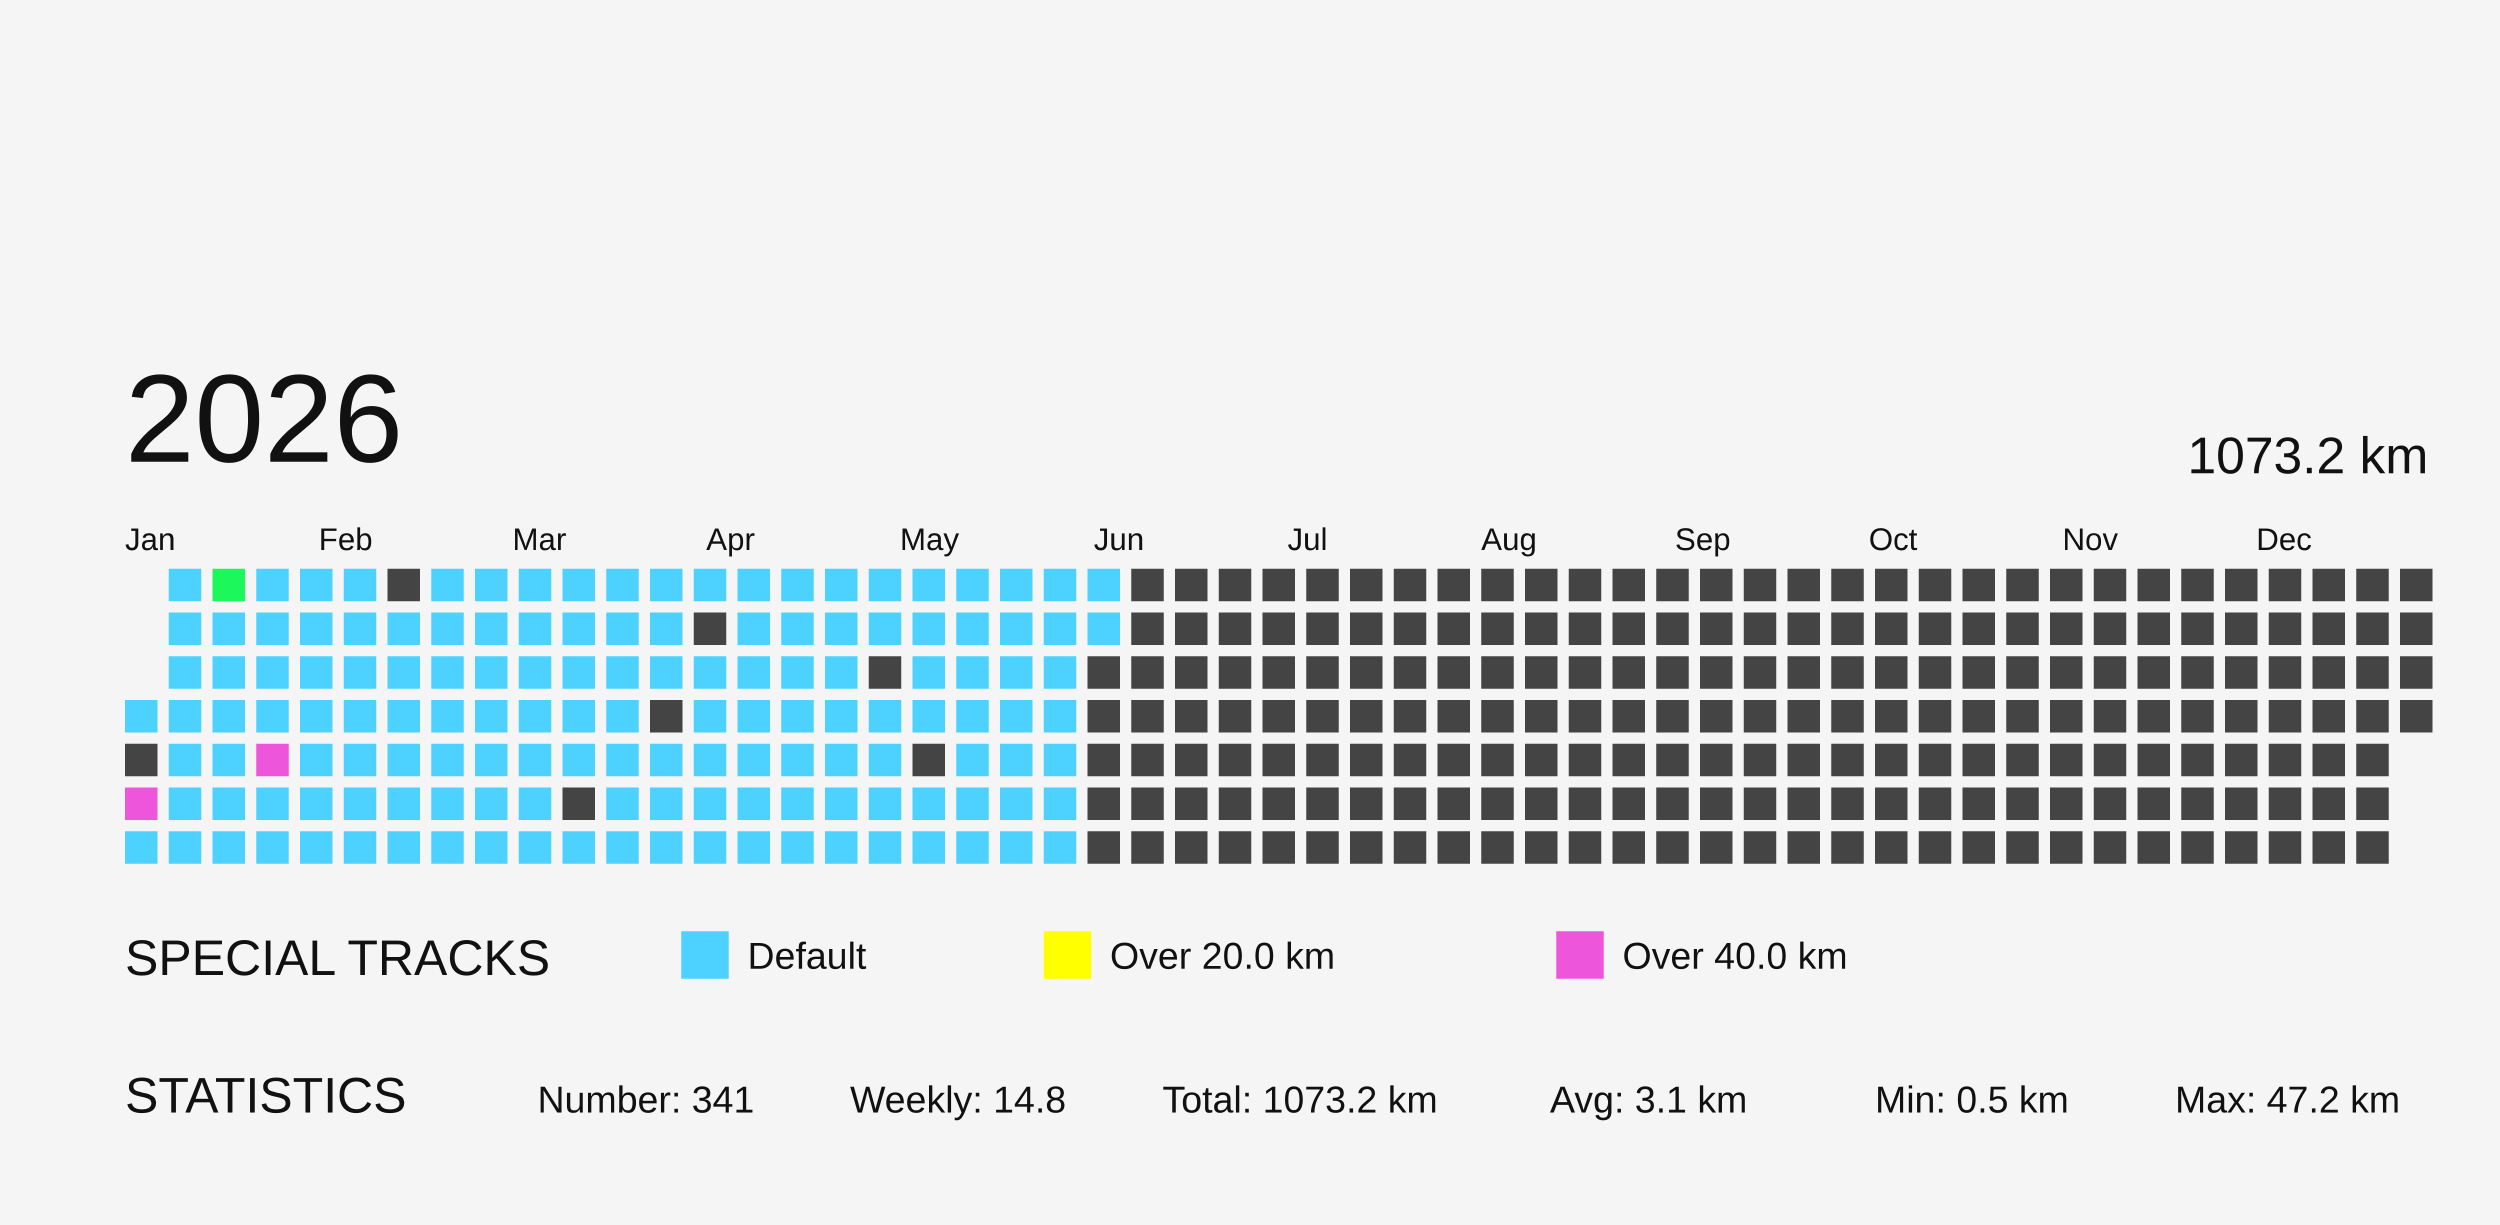
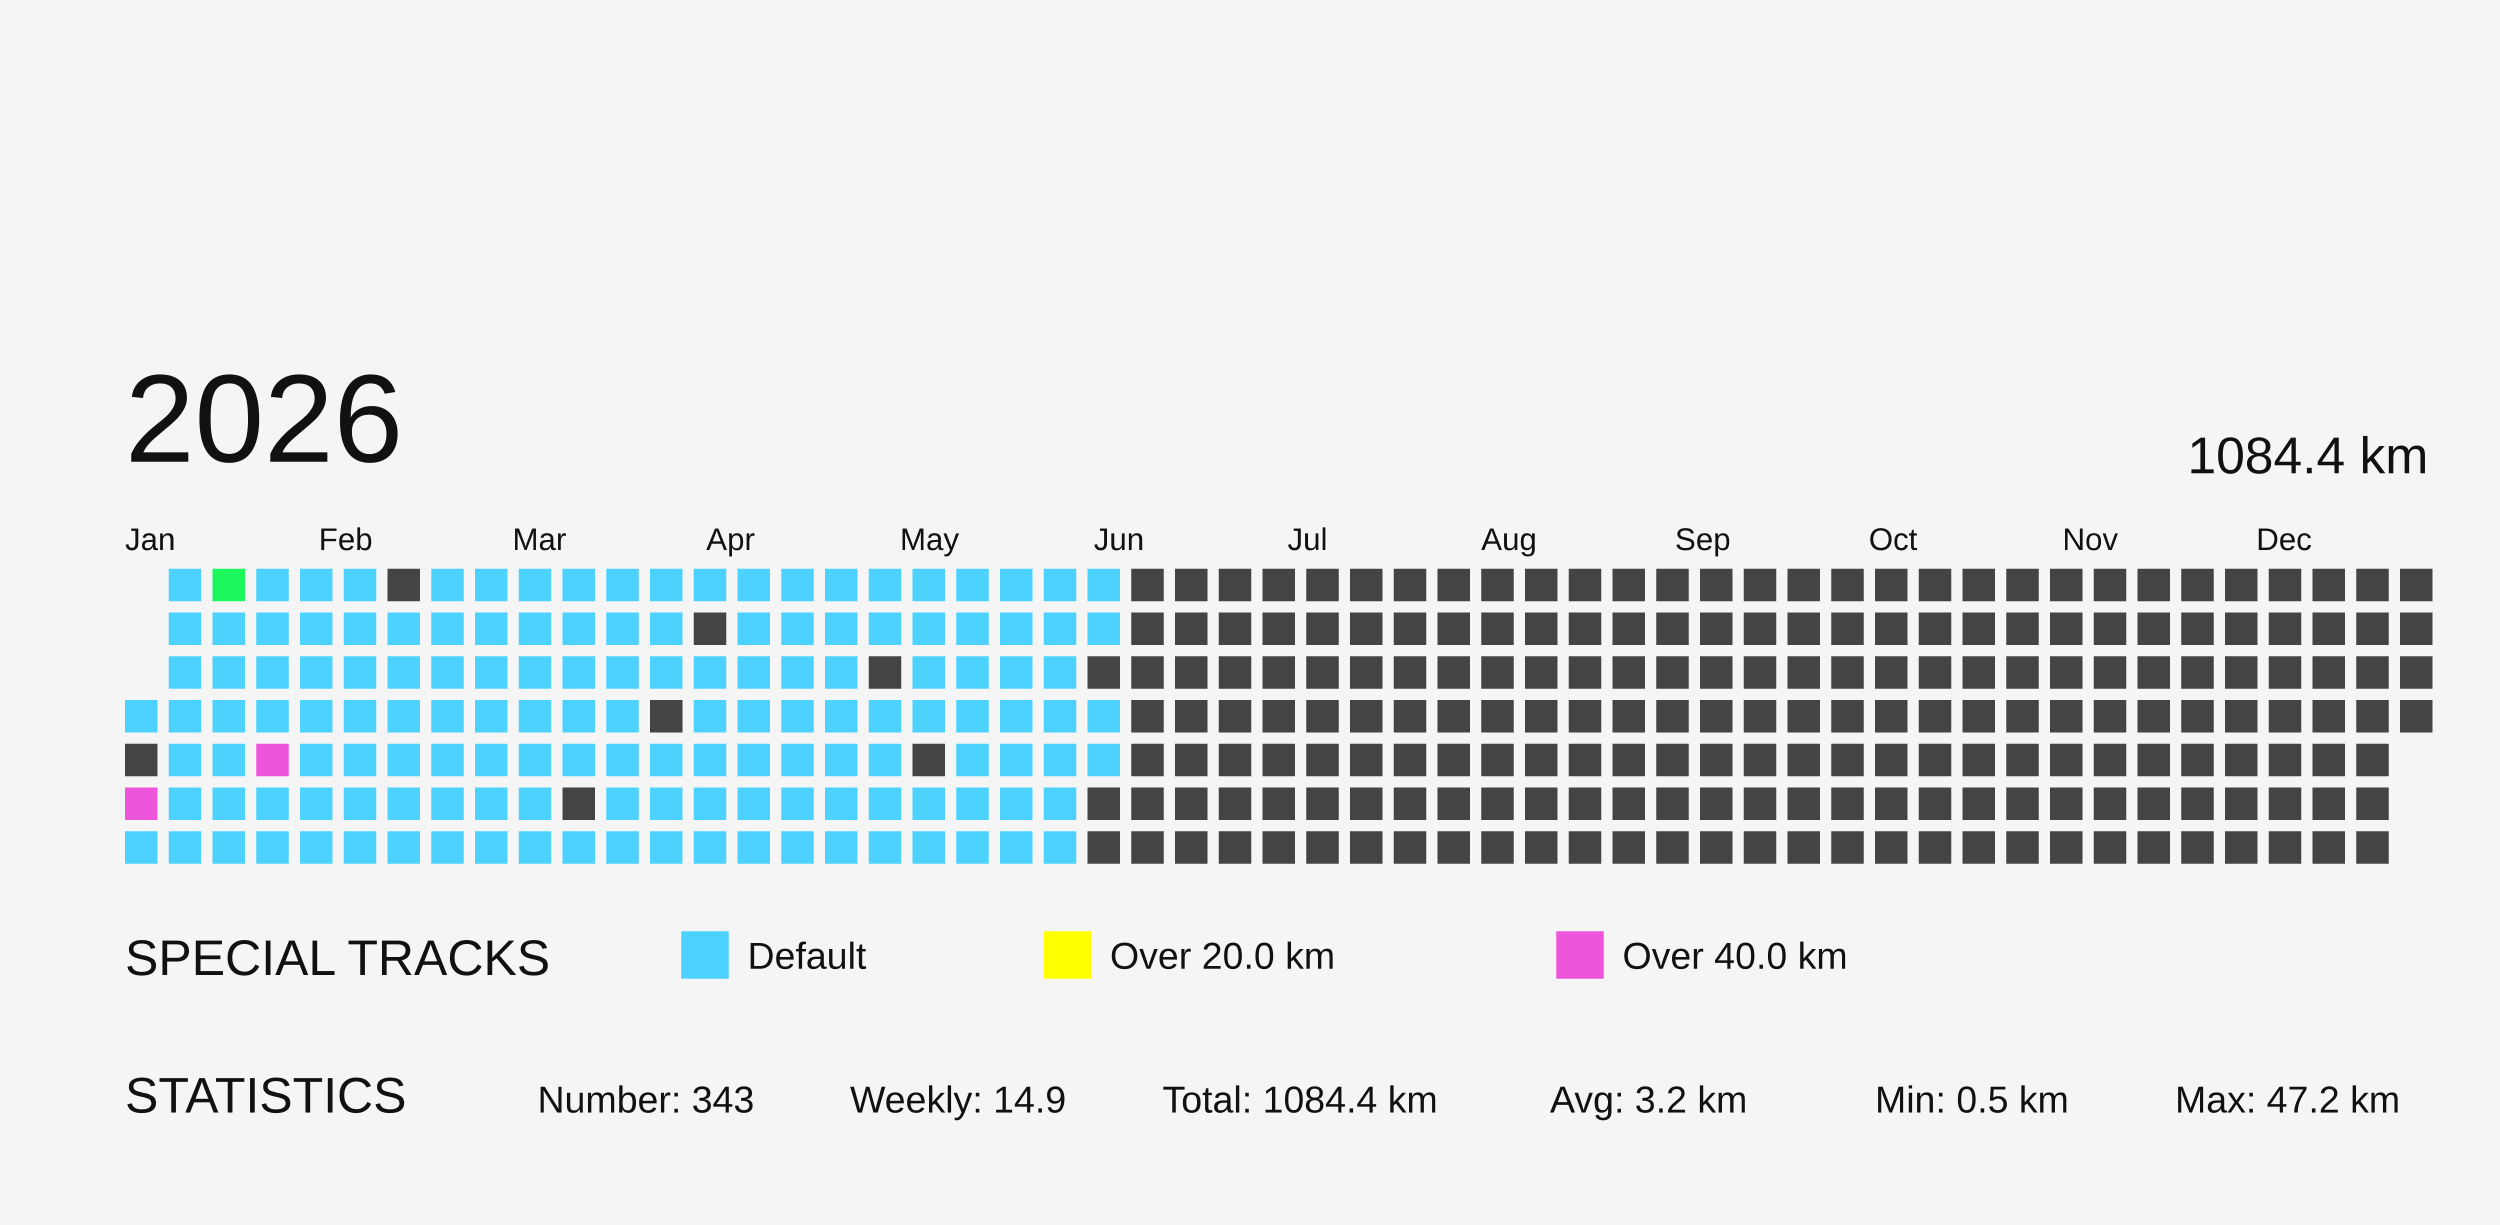
<svg xmlns="http://www.w3.org/2000/svg" baseProfile="full" height="98mm" version="1.1" viewBox="0,0,200,98" width="200mm">
  <defs>
    <pattern height="2" id="indoor-stripe" patternUnits="userSpaceOnUse" width="2">
      <line stroke="white" stroke-opacity="0.45" stroke-width="0.5" x1="0" x2="2" y1="2" y2="0" />
    </pattern>
  </defs>
  <rect fill="#f5f5f5" height="98" width="200" x="0" y="0" />
  <text fill="#111111" style="font-size:4px; font-family:Arial" x="10" y="78">SPECIAL TRACKS</text>
  <rect fill="#4DD2FF" height="2.8" stroke="#4DD2FF" width="2.8" x="55" y="75" />
  <text fill="#111111" style="font-size:3px; font-family:Arial" x="59.8" y="77.5">Default</text>
  <rect fill="#FFFF00" height="2.8" stroke="#FFFF00" width="2.8" x="84" y="75" />
  <text fill="#111111" style="font-size:3px; font-family:Arial" x="88.8" y="77.5">Over 20.0 km</text>
  <rect fill="#ED55DB" height="2.8" stroke="#ED55DB" width="2.8" x="125" y="75" />
  <text fill="#111111" style="font-size:3px; font-family:Arial" x="129.8" y="77.5">Over 40.0 km</text>
  <text fill="#111111" style="font-size:4px; font-family:Arial" x="10" y="89">STATISTICS</text>
-   <text fill="#111111" style="font-size:3px; font-family:Arial" x="43" y="89">Number: 341</text>
-   <text fill="#111111" style="font-size:3px; font-family:Arial" x="68" y="89">Weekly: 14.8</text>
-   <text fill="#111111" style="font-size:3px; font-family:Arial" x="93" y="89">Total: 1073.2 km</text>
-   <text fill="#111111" style="font-size:3px; font-family:Arial" x="124" y="89">Avg: 3.1 km</text>
+   <text fill="#111111" style="font-size:3px; font-family:Arial" x="43" y="89">Number: 343</text>
+   <text fill="#111111" style="font-size:3px; font-family:Arial" x="68" y="89">Weekly: 14.9</text>
+   <text fill="#111111" style="font-size:3px; font-family:Arial" x="93" y="89">Total: 1084.4 km</text>
+   <text fill="#111111" style="font-size:3px; font-family:Arial" x="124" y="89">Avg: 3.2 km</text>
  <text fill="#111111" style="font-size:3px; font-family:Arial" x="150" y="89">Min: 0.5 km</text>
  <text fill="#111111" style="font-size:3px; font-family:Arial" x="174" y="89">Max: 47.2 km</text>
  <text dominant-baseline="hanging" fill="#111111" style="font-size:10.0px; font-family:Arial;" x="10" y="30">2026</text>
-   <text dominant-baseline="hanging" fill="#111111" style="font-size:4.125px; font-family:Arial;" x="175" y="35">1073.2 km</text>
+   <text dominant-baseline="hanging" fill="#111111" style="font-size:4.125px; font-family:Arial;" x="175" y="35">1084.4 km</text>
  <text fill="#111111" style="font-size:2.5px; font-family:Arial" x="10.0" y="44">Jan</text>
  <text fill="#111111" style="font-size:2.5px; font-family:Arial" x="25.5" y="44">Feb</text>
  <text fill="#111111" style="font-size:2.5px; font-family:Arial" x="41.0" y="44">Mar</text>
  <text fill="#111111" style="font-size:2.5px; font-family:Arial" x="56.5" y="44">Apr</text>
  <text fill="#111111" style="font-size:2.5px; font-family:Arial" x="72.0" y="44">May</text>
  <text fill="#111111" style="font-size:2.5px; font-family:Arial" x="87.5" y="44">Jun</text>
  <text fill="#111111" style="font-size:2.5px; font-family:Arial" x="103.0" y="44">Jul</text>
  <text fill="#111111" style="font-size:2.5px; font-family:Arial" x="118.5" y="44">Aug</text>
  <text fill="#111111" style="font-size:2.5px; font-family:Arial" x="134.0" y="44">Sep</text>
  <text fill="#111111" style="font-size:2.5px; font-family:Arial" x="149.5" y="44">Oct</text>
  <text fill="#111111" style="font-size:2.5px; font-family:Arial" x="165.0" y="44">Nov</text>
  <text fill="#111111" style="font-size:2.5px; font-family:Arial" x="180.5" y="44">Dec</text>
  <rect fill="#4dd2ff" height="2.6" width="2.6" x="10.0" y="56.0" />
  <rect fill="#444444" height="2.6" width="2.6" x="10.0" y="59.5" />
  <rect fill="#ED55DB" height="2.6" width="2.6" x="10.0" y="63.0" />
  <rect fill="#4dd2ff" height="2.6" width="2.6" x="10.0" y="66.5" />
  <rect fill="#4dd2ff" height="2.6" width="2.6" x="13.5" y="45.5" />
  <rect fill="#4dd2ff" height="2.6" width="2.6" x="13.5" y="49.0" />
  <rect fill="#4dd2ff" height="2.6" width="2.6" x="13.5" y="52.5" />
  <rect fill="#4dd2ff" height="2.6" width="2.6" x="13.5" y="56.0" />
  <rect fill="#4dd2ff" height="2.6" width="2.6" x="13.5" y="59.5" />
  <rect fill="#4dd2ff" height="2.6" width="2.6" x="13.5" y="63.0" />
  <rect fill="#4dd2ff" height="2.6" width="2.6" x="13.5" y="66.5" />
  <rect fill="#1cf85c" height="2.6" width="2.6" x="17.0" y="45.5" />
  <rect fill="#4dd2ff" height="2.6" width="2.6" x="17.0" y="49.0" />
  <rect fill="#4dd2ff" height="2.6" width="2.6" x="17.0" y="52.5" />
  <rect fill="#4dd2ff" height="2.6" width="2.6" x="17.0" y="56.0" />
  <rect fill="#4dd2ff" height="2.6" width="2.6" x="17.0" y="59.5" />
  <rect fill="#4dd2ff" height="2.6" width="2.6" x="17.0" y="63.0" />
  <rect fill="#4dd2ff" height="2.6" width="2.6" x="17.0" y="66.5" />
  <rect fill="#4dd2ff" height="2.6" width="2.6" x="20.5" y="45.5" />
  <rect fill="#4dd2ff" height="2.6" width="2.6" x="20.5" y="49.0" />
  <rect fill="#4dd2ff" height="2.6" width="2.6" x="20.5" y="52.5" />
  <rect fill="#4dd2ff" height="2.6" width="2.6" x="20.5" y="56.0" />
  <rect fill="#ED55DB" height="2.6" width="2.6" x="20.5" y="59.5" />
  <rect fill="#4dd2ff" height="2.6" width="2.6" x="20.5" y="63.0" />
  <rect fill="#4dd2ff" height="2.6" width="2.6" x="20.5" y="66.5" />
  <rect fill="#4dd2ff" height="2.6" width="2.6" x="24.0" y="45.5" />
  <rect fill="#4dd2ff" height="2.6" width="2.6" x="24.0" y="49.0" />
  <rect fill="#4dd2ff" height="2.6" width="2.6" x="24.0" y="52.5" />
  <rect fill="#4dd2ff" height="2.6" width="2.6" x="24.0" y="56.0" />
  <rect fill="#4dd2ff" height="2.6" width="2.6" x="24.0" y="59.5" />
  <rect fill="#4dd2ff" height="2.6" width="2.6" x="24.0" y="63.0" />
  <rect fill="#4dd2ff" height="2.6" width="2.6" x="24.0" y="66.5" />
  <rect fill="#4dd2ff" height="2.6" width="2.6" x="27.5" y="45.5" />
  <rect fill="#4dd2ff" height="2.6" width="2.6" x="27.5" y="49.0" />
  <rect fill="#4dd2ff" height="2.6" width="2.6" x="27.5" y="52.5" />
  <rect fill="#4dd2ff" height="2.6" width="2.6" x="27.5" y="56.0" />
  <rect fill="#4dd2ff" height="2.6" width="2.6" x="27.5" y="59.5" />
  <rect fill="#4dd2ff" height="2.6" width="2.6" x="27.5" y="63.0" />
  <rect fill="#4dd2ff" height="2.6" width="2.6" x="27.5" y="66.5" />
  <rect fill="#444444" height="2.6" width="2.6" x="31.0" y="45.5" />
  <rect fill="#4dd2ff" height="2.6" width="2.6" x="31.0" y="49.0" />
  <rect fill="#4dd2ff" height="2.6" width="2.6" x="31.0" y="52.5" />
  <rect fill="#4dd2ff" height="2.6" width="2.6" x="31.0" y="56.0" />
  <rect fill="#4dd2ff" height="2.6" width="2.6" x="31.0" y="59.5" />
  <rect fill="#4dd2ff" height="2.6" width="2.6" x="31.0" y="63.0" />
  <rect fill="#4dd2ff" height="2.6" width="2.6" x="31.0" y="66.5" />
  <rect fill="#4dd2ff" height="2.6" width="2.6" x="34.5" y="45.5" />
  <rect fill="#4dd2ff" height="2.6" width="2.6" x="34.5" y="49.0" />
  <rect fill="#4dd2ff" height="2.6" width="2.6" x="34.5" y="52.5" />
  <rect fill="#4dd2ff" height="2.6" width="2.6" x="34.5" y="56.0" />
  <rect fill="#4dd2ff" height="2.6" width="2.6" x="34.5" y="59.5" />
  <rect fill="#4dd2ff" height="2.6" width="2.6" x="34.5" y="63.0" />
  <rect fill="#4dd2ff" height="2.6" width="2.6" x="34.5" y="66.5" />
  <rect fill="#4dd2ff" height="2.6" width="2.6" x="38.0" y="45.5" />
  <rect fill="#4dd2ff" height="2.6" width="2.6" x="38.0" y="49.0" />
  <rect fill="#4dd2ff" height="2.6" width="2.6" x="38.0" y="52.5" />
  <rect fill="#4dd2ff" height="2.6" width="2.6" x="38.0" y="56.0" />
  <rect fill="#4dd2ff" height="2.6" width="2.6" x="38.0" y="59.5" />
  <rect fill="#4dd2ff" height="2.6" width="2.6" x="38.0" y="63.0" />
  <rect fill="#4dd2ff" height="2.6" width="2.6" x="38.0" y="66.5" />
  <rect fill="#4dd2ff" height="2.6" width="2.6" x="41.5" y="45.5" />
  <rect fill="#4dd2ff" height="2.6" width="2.6" x="41.5" y="49.0" />
  <rect fill="#4dd2ff" height="2.6" width="2.6" x="41.5" y="52.5" />
  <rect fill="#4dd2ff" height="2.6" width="2.6" x="41.5" y="56.0" />
  <rect fill="#4dd2ff" height="2.6" width="2.6" x="41.5" y="59.5" />
  <rect fill="#4dd2ff" height="2.6" width="2.6" x="41.5" y="63.0" />
  <rect fill="#4dd2ff" height="2.6" width="2.6" x="41.5" y="66.5" />
  <rect fill="#4dd2ff" height="2.6" width="2.6" x="45.0" y="45.5" />
  <rect fill="#4dd2ff" height="2.6" width="2.6" x="45.0" y="49.0" />
  <rect fill="#4dd2ff" height="2.6" width="2.6" x="45.0" y="52.5" />
  <rect fill="#4dd2ff" height="2.6" width="2.6" x="45.0" y="56.0" />
  <rect fill="#4dd2ff" height="2.6" width="2.6" x="45.0" y="59.5" />
  <rect fill="#444444" height="2.6" width="2.6" x="45.0" y="63.0" />
  <rect fill="#4dd2ff" height="2.6" width="2.6" x="45.0" y="66.5" />
  <rect fill="#4dd2ff" height="2.6" width="2.6" x="48.5" y="45.5" />
  <rect fill="#4dd2ff" height="2.6" width="2.6" x="48.5" y="49.0" />
  <rect fill="#4dd2ff" height="2.6" width="2.6" x="48.5" y="52.5" />
  <rect fill="#4dd2ff" height="2.6" width="2.6" x="48.5" y="56.0" />
  <rect fill="#4dd2ff" height="2.6" width="2.6" x="48.5" y="59.5" />
  <rect fill="#4dd2ff" height="2.6" width="2.6" x="48.5" y="63.0" />
  <rect fill="#4dd2ff" height="2.6" width="2.6" x="48.5" y="66.5" />
  <rect fill="#4dd2ff" height="2.6" width="2.6" x="52.0" y="45.5" />
  <rect fill="#4dd2ff" height="2.6" width="2.6" x="52.0" y="49.0" />
  <rect fill="#4dd2ff" height="2.6" width="2.6" x="52.0" y="52.5" />
  <rect fill="#444444" height="2.6" width="2.6" x="52.0" y="56.0" />
  <rect fill="#4dd2ff" height="2.6" width="2.6" x="52.0" y="59.5" />
  <rect fill="#4dd2ff" height="2.6" width="2.6" x="52.0" y="63.0" />
  <rect fill="#4dd2ff" height="2.6" width="2.6" x="52.0" y="66.5" />
  <rect fill="#4dd2ff" height="2.6" width="2.6" x="55.5" y="45.5" />
  <rect fill="#444444" height="2.6" width="2.6" x="55.5" y="49.0" />
  <rect fill="#4dd2ff" height="2.6" width="2.6" x="55.5" y="52.5" />
  <rect fill="#4dd2ff" height="2.6" width="2.6" x="55.5" y="56.0" />
  <rect fill="#4dd2ff" height="2.6" width="2.6" x="55.5" y="59.5" />
  <rect fill="#4dd2ff" height="2.6" width="2.6" x="55.5" y="63.0" />
  <rect fill="#4dd2ff" height="2.6" width="2.6" x="55.5" y="66.5" />
  <rect fill="#4dd2ff" height="2.6" width="2.6" x="59.0" y="45.5" />
  <rect fill="#4dd2ff" height="2.6" width="2.6" x="59.0" y="49.0" />
  <rect fill="#4dd2ff" height="2.6" width="2.6" x="59.0" y="52.5" />
  <rect fill="#4dd2ff" height="2.6" width="2.6" x="59.0" y="56.0" />
  <rect fill="#4dd2ff" height="2.6" width="2.6" x="59.0" y="59.5" />
  <rect fill="#4dd2ff" height="2.6" width="2.6" x="59.0" y="63.0" />
  <rect fill="#4dd2ff" height="2.6" width="2.6" x="59.0" y="66.5" />
  <rect fill="#4dd2ff" height="2.6" width="2.6" x="62.5" y="45.5" />
  <rect fill="#4dd2ff" height="2.6" width="2.6" x="62.5" y="49.0" />
  <rect fill="#4dd2ff" height="2.6" width="2.6" x="62.5" y="52.5" />
  <rect fill="#4dd2ff" height="2.6" width="2.6" x="62.5" y="56.0" />
  <rect fill="#4dd2ff" height="2.6" width="2.6" x="62.5" y="59.5" />
  <rect fill="#4dd2ff" height="2.6" width="2.6" x="62.5" y="63.0" />
  <rect fill="#4dd2ff" height="2.6" width="2.6" x="62.5" y="66.5" />
  <rect fill="#4dd2ff" height="2.6" width="2.6" x="66.0" y="45.5" />
  <rect fill="#4dd2ff" height="2.6" width="2.6" x="66.0" y="49.0" />
  <rect fill="#4dd2ff" height="2.6" width="2.6" x="66.0" y="52.5" />
  <rect fill="#4dd2ff" height="2.6" width="2.6" x="66.0" y="56.0" />
  <rect fill="#4dd2ff" height="2.6" width="2.6" x="66.0" y="59.5" />
  <rect fill="#4dd2ff" height="2.6" width="2.6" x="66.0" y="63.0" />
  <rect fill="#4dd2ff" height="2.6" width="2.6" x="66.0" y="66.5" />
  <rect fill="#4dd2ff" height="2.6" width="2.6" x="69.5" y="45.5" />
  <rect fill="#4dd2ff" height="2.6" width="2.6" x="69.5" y="49.0" />
  <rect fill="#444444" height="2.6" width="2.6" x="69.5" y="52.5" />
  <rect fill="#4dd2ff" height="2.6" width="2.6" x="69.5" y="56.0" />
  <rect fill="#4dd2ff" height="2.6" width="2.6" x="69.5" y="59.5" />
  <rect fill="#4dd2ff" height="2.6" width="2.6" x="69.5" y="63.0" />
  <rect fill="#4dd2ff" height="2.6" width="2.6" x="69.5" y="66.5" />
  <rect fill="#4dd2ff" height="2.6" width="2.6" x="73.0" y="45.5" />
  <rect fill="#4dd2ff" height="2.6" width="2.6" x="73.0" y="49.0" />
  <rect fill="#4dd2ff" height="2.6" width="2.6" x="73.0" y="52.5" />
  <rect fill="#4dd2ff" height="2.6" width="2.6" x="73.0" y="56.0" />
  <rect fill="#444444" height="2.6" width="2.6" x="73.0" y="59.5" />
  <rect fill="#4dd2ff" height="2.6" width="2.6" x="73.0" y="63.0" />
  <rect fill="#4dd2ff" height="2.6" width="2.6" x="73.0" y="66.5" />
  <rect fill="#4dd2ff" height="2.6" width="2.6" x="76.5" y="45.5" />
  <rect fill="#4dd2ff" height="2.6" width="2.6" x="76.5" y="49.0" />
  <rect fill="#4dd2ff" height="2.6" width="2.6" x="76.5" y="52.5" />
  <rect fill="#4dd2ff" height="2.6" width="2.6" x="76.5" y="56.0" />
  <rect fill="#4dd2ff" height="2.6" width="2.6" x="76.5" y="59.5" />
  <rect fill="#4dd2ff" height="2.6" width="2.6" x="76.5" y="63.0" />
  <rect fill="#4dd2ff" height="2.6" width="2.6" x="76.5" y="66.5" />
  <rect fill="#4dd2ff" height="2.6" width="2.6" x="80.0" y="45.5" />
  <rect fill="#4dd2ff" height="2.6" width="2.6" x="80.0" y="49.0" />
  <rect fill="#4dd2ff" height="2.6" width="2.6" x="80.0" y="52.5" />
  <rect fill="#4dd2ff" height="2.6" width="2.6" x="80.0" y="56.0" />
  <rect fill="#4dd2ff" height="2.6" width="2.6" x="80.0" y="59.5" />
  <rect fill="#4dd2ff" height="2.6" width="2.6" x="80.0" y="63.0" />
  <rect fill="#4dd2ff" height="2.6" width="2.6" x="80.0" y="66.5" />
  <rect fill="#4dd2ff" height="2.6" width="2.6" x="83.5" y="45.5" />
  <rect fill="#4dd2ff" height="2.6" width="2.6" x="83.5" y="49.0" />
  <rect fill="#4dd2ff" height="2.6" width="2.6" x="83.5" y="52.5" />
  <rect fill="#4dd2ff" height="2.6" width="2.6" x="83.5" y="56.0" />
  <rect fill="#4dd2ff" height="2.6" width="2.6" x="83.5" y="59.5" />
  <rect fill="#4dd2ff" height="2.6" width="2.6" x="83.5" y="63.0" />
  <rect fill="#4dd2ff" height="2.6" width="2.6" x="83.5" y="66.5" />
  <rect fill="#4dd2ff" height="2.6" width="2.6" x="87.0" y="45.5" />
  <rect fill="#4dd2ff" height="2.6" width="2.6" x="87.0" y="49.0" />
  <rect fill="#444444" height="2.6" width="2.6" x="87.0" y="52.5" />
-   <rect fill="#444444" height="2.6" width="2.6" x="87.0" y="56.0" />
-   <rect fill="#444444" height="2.6" width="2.6" x="87.0" y="59.5" />
+   <rect fill="#4dd2ff" height="2.6" width="2.6" x="87.0" y="56.0" />
+   <rect fill="#4dd2ff" height="2.6" width="2.6" x="87.0" y="59.5" />
  <rect fill="#444444" height="2.6" width="2.6" x="87.0" y="63.0" />
  <rect fill="#444444" height="2.6" width="2.6" x="87.0" y="66.5" />
  <rect fill="#444444" height="2.6" width="2.6" x="90.5" y="45.5" />
  <rect fill="#444444" height="2.6" width="2.6" x="90.5" y="49.0" />
  <rect fill="#444444" height="2.6" width="2.6" x="90.5" y="52.5" />
  <rect fill="#444444" height="2.6" width="2.6" x="90.5" y="56.0" />
  <rect fill="#444444" height="2.6" width="2.6" x="90.5" y="59.5" />
  <rect fill="#444444" height="2.6" width="2.6" x="90.5" y="63.0" />
  <rect fill="#444444" height="2.6" width="2.6" x="90.5" y="66.5" />
  <rect fill="#444444" height="2.6" width="2.6" x="94.0" y="45.5" />
  <rect fill="#444444" height="2.6" width="2.6" x="94.0" y="49.0" />
  <rect fill="#444444" height="2.6" width="2.6" x="94.0" y="52.5" />
  <rect fill="#444444" height="2.6" width="2.6" x="94.0" y="56.0" />
  <rect fill="#444444" height="2.6" width="2.6" x="94.0" y="59.5" />
  <rect fill="#444444" height="2.6" width="2.6" x="94.0" y="63.0" />
  <rect fill="#444444" height="2.6" width="2.6" x="94.0" y="66.5" />
  <rect fill="#444444" height="2.6" width="2.6" x="97.5" y="45.5" />
  <rect fill="#444444" height="2.6" width="2.6" x="97.5" y="49.0" />
  <rect fill="#444444" height="2.6" width="2.6" x="97.5" y="52.5" />
  <rect fill="#444444" height="2.6" width="2.6" x="97.5" y="56.0" />
  <rect fill="#444444" height="2.6" width="2.6" x="97.5" y="59.5" />
  <rect fill="#444444" height="2.6" width="2.6" x="97.5" y="63.0" />
  <rect fill="#444444" height="2.6" width="2.6" x="97.5" y="66.5" />
  <rect fill="#444444" height="2.6" width="2.6" x="101.0" y="45.5" />
  <rect fill="#444444" height="2.6" width="2.6" x="101.0" y="49.0" />
  <rect fill="#444444" height="2.6" width="2.6" x="101.0" y="52.5" />
  <rect fill="#444444" height="2.6" width="2.6" x="101.0" y="56.0" />
  <rect fill="#444444" height="2.6" width="2.6" x="101.0" y="59.5" />
  <rect fill="#444444" height="2.6" width="2.6" x="101.0" y="63.0" />
  <rect fill="#444444" height="2.6" width="2.6" x="101.0" y="66.5" />
  <rect fill="#444444" height="2.6" width="2.6" x="104.5" y="45.5" />
  <rect fill="#444444" height="2.6" width="2.6" x="104.5" y="49.0" />
  <rect fill="#444444" height="2.6" width="2.6" x="104.5" y="52.5" />
  <rect fill="#444444" height="2.6" width="2.6" x="104.5" y="56.0" />
  <rect fill="#444444" height="2.6" width="2.6" x="104.5" y="59.5" />
  <rect fill="#444444" height="2.6" width="2.6" x="104.5" y="63.0" />
  <rect fill="#444444" height="2.6" width="2.6" x="104.5" y="66.5" />
  <rect fill="#444444" height="2.6" width="2.6" x="108.0" y="45.5" />
  <rect fill="#444444" height="2.6" width="2.6" x="108.0" y="49.0" />
  <rect fill="#444444" height="2.6" width="2.6" x="108.0" y="52.5" />
  <rect fill="#444444" height="2.6" width="2.6" x="108.0" y="56.0" />
  <rect fill="#444444" height="2.6" width="2.6" x="108.0" y="59.5" />
  <rect fill="#444444" height="2.6" width="2.6" x="108.0" y="63.0" />
  <rect fill="#444444" height="2.6" width="2.6" x="108.0" y="66.5" />
  <rect fill="#444444" height="2.6" width="2.6" x="111.5" y="45.5" />
  <rect fill="#444444" height="2.6" width="2.6" x="111.5" y="49.0" />
  <rect fill="#444444" height="2.6" width="2.6" x="111.5" y="52.5" />
  <rect fill="#444444" height="2.6" width="2.6" x="111.5" y="56.0" />
  <rect fill="#444444" height="2.6" width="2.6" x="111.5" y="59.5" />
  <rect fill="#444444" height="2.6" width="2.6" x="111.5" y="63.0" />
  <rect fill="#444444" height="2.6" width="2.6" x="111.5" y="66.5" />
  <rect fill="#444444" height="2.6" width="2.6" x="115.0" y="45.5" />
  <rect fill="#444444" height="2.6" width="2.6" x="115.0" y="49.0" />
  <rect fill="#444444" height="2.6" width="2.6" x="115.0" y="52.5" />
  <rect fill="#444444" height="2.6" width="2.6" x="115.0" y="56.0" />
  <rect fill="#444444" height="2.6" width="2.6" x="115.0" y="59.5" />
  <rect fill="#444444" height="2.6" width="2.6" x="115.0" y="63.0" />
  <rect fill="#444444" height="2.6" width="2.6" x="115.0" y="66.5" />
  <rect fill="#444444" height="2.6" width="2.6" x="118.5" y="45.5" />
  <rect fill="#444444" height="2.6" width="2.6" x="118.5" y="49.0" />
  <rect fill="#444444" height="2.6" width="2.6" x="118.5" y="52.5" />
  <rect fill="#444444" height="2.6" width="2.6" x="118.5" y="56.0" />
  <rect fill="#444444" height="2.6" width="2.6" x="118.5" y="59.5" />
  <rect fill="#444444" height="2.6" width="2.6" x="118.5" y="63.0" />
  <rect fill="#444444" height="2.6" width="2.6" x="118.5" y="66.5" />
  <rect fill="#444444" height="2.6" width="2.6" x="122.0" y="45.5" />
  <rect fill="#444444" height="2.6" width="2.6" x="122.0" y="49.0" />
  <rect fill="#444444" height="2.6" width="2.6" x="122.0" y="52.5" />
  <rect fill="#444444" height="2.6" width="2.6" x="122.0" y="56.0" />
  <rect fill="#444444" height="2.6" width="2.6" x="122.0" y="59.5" />
  <rect fill="#444444" height="2.6" width="2.6" x="122.0" y="63.0" />
  <rect fill="#444444" height="2.6" width="2.6" x="122.0" y="66.5" />
  <rect fill="#444444" height="2.6" width="2.6" x="125.5" y="45.5" />
  <rect fill="#444444" height="2.6" width="2.6" x="125.5" y="49.0" />
  <rect fill="#444444" height="2.6" width="2.6" x="125.5" y="52.5" />
  <rect fill="#444444" height="2.6" width="2.6" x="125.5" y="56.0" />
  <rect fill="#444444" height="2.6" width="2.6" x="125.5" y="59.5" />
  <rect fill="#444444" height="2.6" width="2.6" x="125.5" y="63.0" />
  <rect fill="#444444" height="2.6" width="2.6" x="125.5" y="66.5" />
  <rect fill="#444444" height="2.6" width="2.6" x="129.0" y="45.5" />
  <rect fill="#444444" height="2.6" width="2.6" x="129.0" y="49.0" />
  <rect fill="#444444" height="2.6" width="2.6" x="129.0" y="52.5" />
  <rect fill="#444444" height="2.6" width="2.6" x="129.0" y="56.0" />
  <rect fill="#444444" height="2.6" width="2.6" x="129.0" y="59.5" />
  <rect fill="#444444" height="2.6" width="2.6" x="129.0" y="63.0" />
  <rect fill="#444444" height="2.6" width="2.6" x="129.0" y="66.5" />
  <rect fill="#444444" height="2.6" width="2.6" x="132.5" y="45.5" />
  <rect fill="#444444" height="2.6" width="2.6" x="132.5" y="49.0" />
  <rect fill="#444444" height="2.6" width="2.6" x="132.5" y="52.5" />
  <rect fill="#444444" height="2.6" width="2.6" x="132.5" y="56.0" />
  <rect fill="#444444" height="2.6" width="2.6" x="132.5" y="59.5" />
  <rect fill="#444444" height="2.6" width="2.6" x="132.5" y="63.0" />
  <rect fill="#444444" height="2.6" width="2.6" x="132.5" y="66.5" />
  <rect fill="#444444" height="2.6" width="2.6" x="136.0" y="45.5" />
  <rect fill="#444444" height="2.6" width="2.6" x="136.0" y="49.0" />
  <rect fill="#444444" height="2.6" width="2.6" x="136.0" y="52.5" />
  <rect fill="#444444" height="2.6" width="2.6" x="136.0" y="56.0" />
  <rect fill="#444444" height="2.6" width="2.6" x="136.0" y="59.5" />
  <rect fill="#444444" height="2.6" width="2.6" x="136.0" y="63.0" />
  <rect fill="#444444" height="2.6" width="2.6" x="136.0" y="66.5" />
  <rect fill="#444444" height="2.6" width="2.6" x="139.5" y="45.5" />
  <rect fill="#444444" height="2.6" width="2.6" x="139.5" y="49.0" />
  <rect fill="#444444" height="2.6" width="2.6" x="139.5" y="52.5" />
  <rect fill="#444444" height="2.6" width="2.6" x="139.5" y="56.0" />
  <rect fill="#444444" height="2.6" width="2.6" x="139.5" y="59.5" />
  <rect fill="#444444" height="2.6" width="2.6" x="139.5" y="63.0" />
  <rect fill="#444444" height="2.6" width="2.6" x="139.5" y="66.5" />
  <rect fill="#444444" height="2.6" width="2.6" x="143.0" y="45.5" />
  <rect fill="#444444" height="2.6" width="2.6" x="143.0" y="49.0" />
  <rect fill="#444444" height="2.6" width="2.6" x="143.0" y="52.5" />
  <rect fill="#444444" height="2.6" width="2.6" x="143.0" y="56.0" />
  <rect fill="#444444" height="2.6" width="2.6" x="143.0" y="59.5" />
  <rect fill="#444444" height="2.6" width="2.6" x="143.0" y="63.0" />
  <rect fill="#444444" height="2.6" width="2.6" x="143.0" y="66.5" />
  <rect fill="#444444" height="2.6" width="2.6" x="146.5" y="45.5" />
  <rect fill="#444444" height="2.6" width="2.6" x="146.5" y="49.0" />
  <rect fill="#444444" height="2.6" width="2.6" x="146.5" y="52.5" />
  <rect fill="#444444" height="2.6" width="2.6" x="146.5" y="56.0" />
  <rect fill="#444444" height="2.6" width="2.6" x="146.5" y="59.5" />
  <rect fill="#444444" height="2.6" width="2.6" x="146.5" y="63.0" />
  <rect fill="#444444" height="2.6" width="2.6" x="146.5" y="66.5" />
  <rect fill="#444444" height="2.6" width="2.6" x="150.0" y="45.5" />
  <rect fill="#444444" height="2.6" width="2.6" x="150.0" y="49.0" />
  <rect fill="#444444" height="2.6" width="2.6" x="150.0" y="52.5" />
  <rect fill="#444444" height="2.6" width="2.6" x="150.0" y="56.0" />
  <rect fill="#444444" height="2.6" width="2.6" x="150.0" y="59.5" />
  <rect fill="#444444" height="2.6" width="2.6" x="150.0" y="63.0" />
  <rect fill="#444444" height="2.6" width="2.6" x="150.0" y="66.5" />
  <rect fill="#444444" height="2.6" width="2.6" x="153.5" y="45.5" />
  <rect fill="#444444" height="2.6" width="2.6" x="153.5" y="49.0" />
  <rect fill="#444444" height="2.6" width="2.6" x="153.5" y="52.5" />
  <rect fill="#444444" height="2.6" width="2.6" x="153.5" y="56.0" />
  <rect fill="#444444" height="2.6" width="2.6" x="153.5" y="59.5" />
  <rect fill="#444444" height="2.6" width="2.6" x="153.5" y="63.0" />
  <rect fill="#444444" height="2.6" width="2.6" x="153.5" y="66.5" />
  <rect fill="#444444" height="2.6" width="2.6" x="157.0" y="45.5" />
  <rect fill="#444444" height="2.6" width="2.6" x="157.0" y="49.0" />
  <rect fill="#444444" height="2.6" width="2.6" x="157.0" y="52.5" />
  <rect fill="#444444" height="2.6" width="2.6" x="157.0" y="56.0" />
  <rect fill="#444444" height="2.6" width="2.6" x="157.0" y="59.5" />
  <rect fill="#444444" height="2.6" width="2.6" x="157.0" y="63.0" />
  <rect fill="#444444" height="2.6" width="2.6" x="157.0" y="66.5" />
  <rect fill="#444444" height="2.6" width="2.6" x="160.5" y="45.5" />
  <rect fill="#444444" height="2.6" width="2.6" x="160.5" y="49.0" />
  <rect fill="#444444" height="2.6" width="2.6" x="160.5" y="52.5" />
  <rect fill="#444444" height="2.6" width="2.6" x="160.5" y="56.0" />
  <rect fill="#444444" height="2.6" width="2.6" x="160.5" y="59.5" />
  <rect fill="#444444" height="2.6" width="2.6" x="160.5" y="63.0" />
  <rect fill="#444444" height="2.6" width="2.6" x="160.5" y="66.5" />
  <rect fill="#444444" height="2.6" width="2.6" x="164.0" y="45.5" />
  <rect fill="#444444" height="2.6" width="2.6" x="164.0" y="49.0" />
  <rect fill="#444444" height="2.6" width="2.6" x="164.0" y="52.5" />
  <rect fill="#444444" height="2.6" width="2.6" x="164.0" y="56.0" />
  <rect fill="#444444" height="2.6" width="2.6" x="164.0" y="59.5" />
  <rect fill="#444444" height="2.6" width="2.6" x="164.0" y="63.0" />
  <rect fill="#444444" height="2.6" width="2.6" x="164.0" y="66.5" />
  <rect fill="#444444" height="2.6" width="2.6" x="167.5" y="45.5" />
  <rect fill="#444444" height="2.6" width="2.6" x="167.5" y="49.0" />
  <rect fill="#444444" height="2.6" width="2.6" x="167.5" y="52.5" />
  <rect fill="#444444" height="2.6" width="2.6" x="167.5" y="56.0" />
  <rect fill="#444444" height="2.6" width="2.6" x="167.5" y="59.5" />
  <rect fill="#444444" height="2.6" width="2.6" x="167.5" y="63.0" />
  <rect fill="#444444" height="2.6" width="2.6" x="167.5" y="66.5" />
  <rect fill="#444444" height="2.6" width="2.6" x="171.0" y="45.5" />
  <rect fill="#444444" height="2.6" width="2.6" x="171.0" y="49.0" />
  <rect fill="#444444" height="2.6" width="2.6" x="171.0" y="52.5" />
  <rect fill="#444444" height="2.6" width="2.6" x="171.0" y="56.0" />
  <rect fill="#444444" height="2.6" width="2.6" x="171.0" y="59.5" />
  <rect fill="#444444" height="2.6" width="2.6" x="171.0" y="63.0" />
  <rect fill="#444444" height="2.6" width="2.6" x="171.0" y="66.5" />
  <rect fill="#444444" height="2.6" width="2.6" x="174.5" y="45.5" />
  <rect fill="#444444" height="2.6" width="2.6" x="174.5" y="49.0" />
  <rect fill="#444444" height="2.6" width="2.6" x="174.5" y="52.5" />
  <rect fill="#444444" height="2.6" width="2.6" x="174.5" y="56.0" />
  <rect fill="#444444" height="2.6" width="2.6" x="174.5" y="59.5" />
  <rect fill="#444444" height="2.6" width="2.6" x="174.5" y="63.0" />
  <rect fill="#444444" height="2.6" width="2.6" x="174.5" y="66.5" />
  <rect fill="#444444" height="2.6" width="2.6" x="178.0" y="45.5" />
  <rect fill="#444444" height="2.6" width="2.6" x="178.0" y="49.0" />
  <rect fill="#444444" height="2.6" width="2.6" x="178.0" y="52.5" />
  <rect fill="#444444" height="2.6" width="2.6" x="178.0" y="56.0" />
  <rect fill="#444444" height="2.6" width="2.6" x="178.0" y="59.5" />
  <rect fill="#444444" height="2.6" width="2.6" x="178.0" y="63.0" />
  <rect fill="#444444" height="2.6" width="2.6" x="178.0" y="66.5" />
  <rect fill="#444444" height="2.6" width="2.6" x="181.5" y="45.5" />
  <rect fill="#444444" height="2.6" width="2.6" x="181.5" y="49.0" />
  <rect fill="#444444" height="2.6" width="2.6" x="181.5" y="52.5" />
  <rect fill="#444444" height="2.6" width="2.6" x="181.5" y="56.0" />
  <rect fill="#444444" height="2.6" width="2.6" x="181.5" y="59.5" />
  <rect fill="#444444" height="2.6" width="2.6" x="181.5" y="63.0" />
  <rect fill="#444444" height="2.6" width="2.6" x="181.5" y="66.5" />
  <rect fill="#444444" height="2.6" width="2.6" x="185.0" y="45.5" />
  <rect fill="#444444" height="2.6" width="2.6" x="185.0" y="49.0" />
  <rect fill="#444444" height="2.6" width="2.6" x="185.0" y="52.5" />
  <rect fill="#444444" height="2.6" width="2.6" x="185.0" y="56.0" />
  <rect fill="#444444" height="2.6" width="2.6" x="185.0" y="59.5" />
  <rect fill="#444444" height="2.6" width="2.6" x="185.0" y="63.0" />
  <rect fill="#444444" height="2.6" width="2.6" x="185.0" y="66.5" />
  <rect fill="#444444" height="2.6" width="2.6" x="188.5" y="45.5" />
  <rect fill="#444444" height="2.6" width="2.6" x="188.5" y="49.0" />
  <rect fill="#444444" height="2.6" width="2.6" x="188.5" y="52.5" />
  <rect fill="#444444" height="2.6" width="2.6" x="188.5" y="56.0" />
  <rect fill="#444444" height="2.6" width="2.6" x="188.5" y="59.5" />
  <rect fill="#444444" height="2.6" width="2.6" x="188.5" y="63.0" />
  <rect fill="#444444" height="2.6" width="2.6" x="188.5" y="66.5" />
  <rect fill="#444444" height="2.6" width="2.6" x="192.0" y="45.5" />
  <rect fill="#444444" height="2.6" width="2.6" x="192.0" y="49.0" />
  <rect fill="#444444" height="2.6" width="2.6" x="192.0" y="52.5" />
  <rect fill="#444444" height="2.6" width="2.6" x="192.0" y="56.0" />
</svg>
